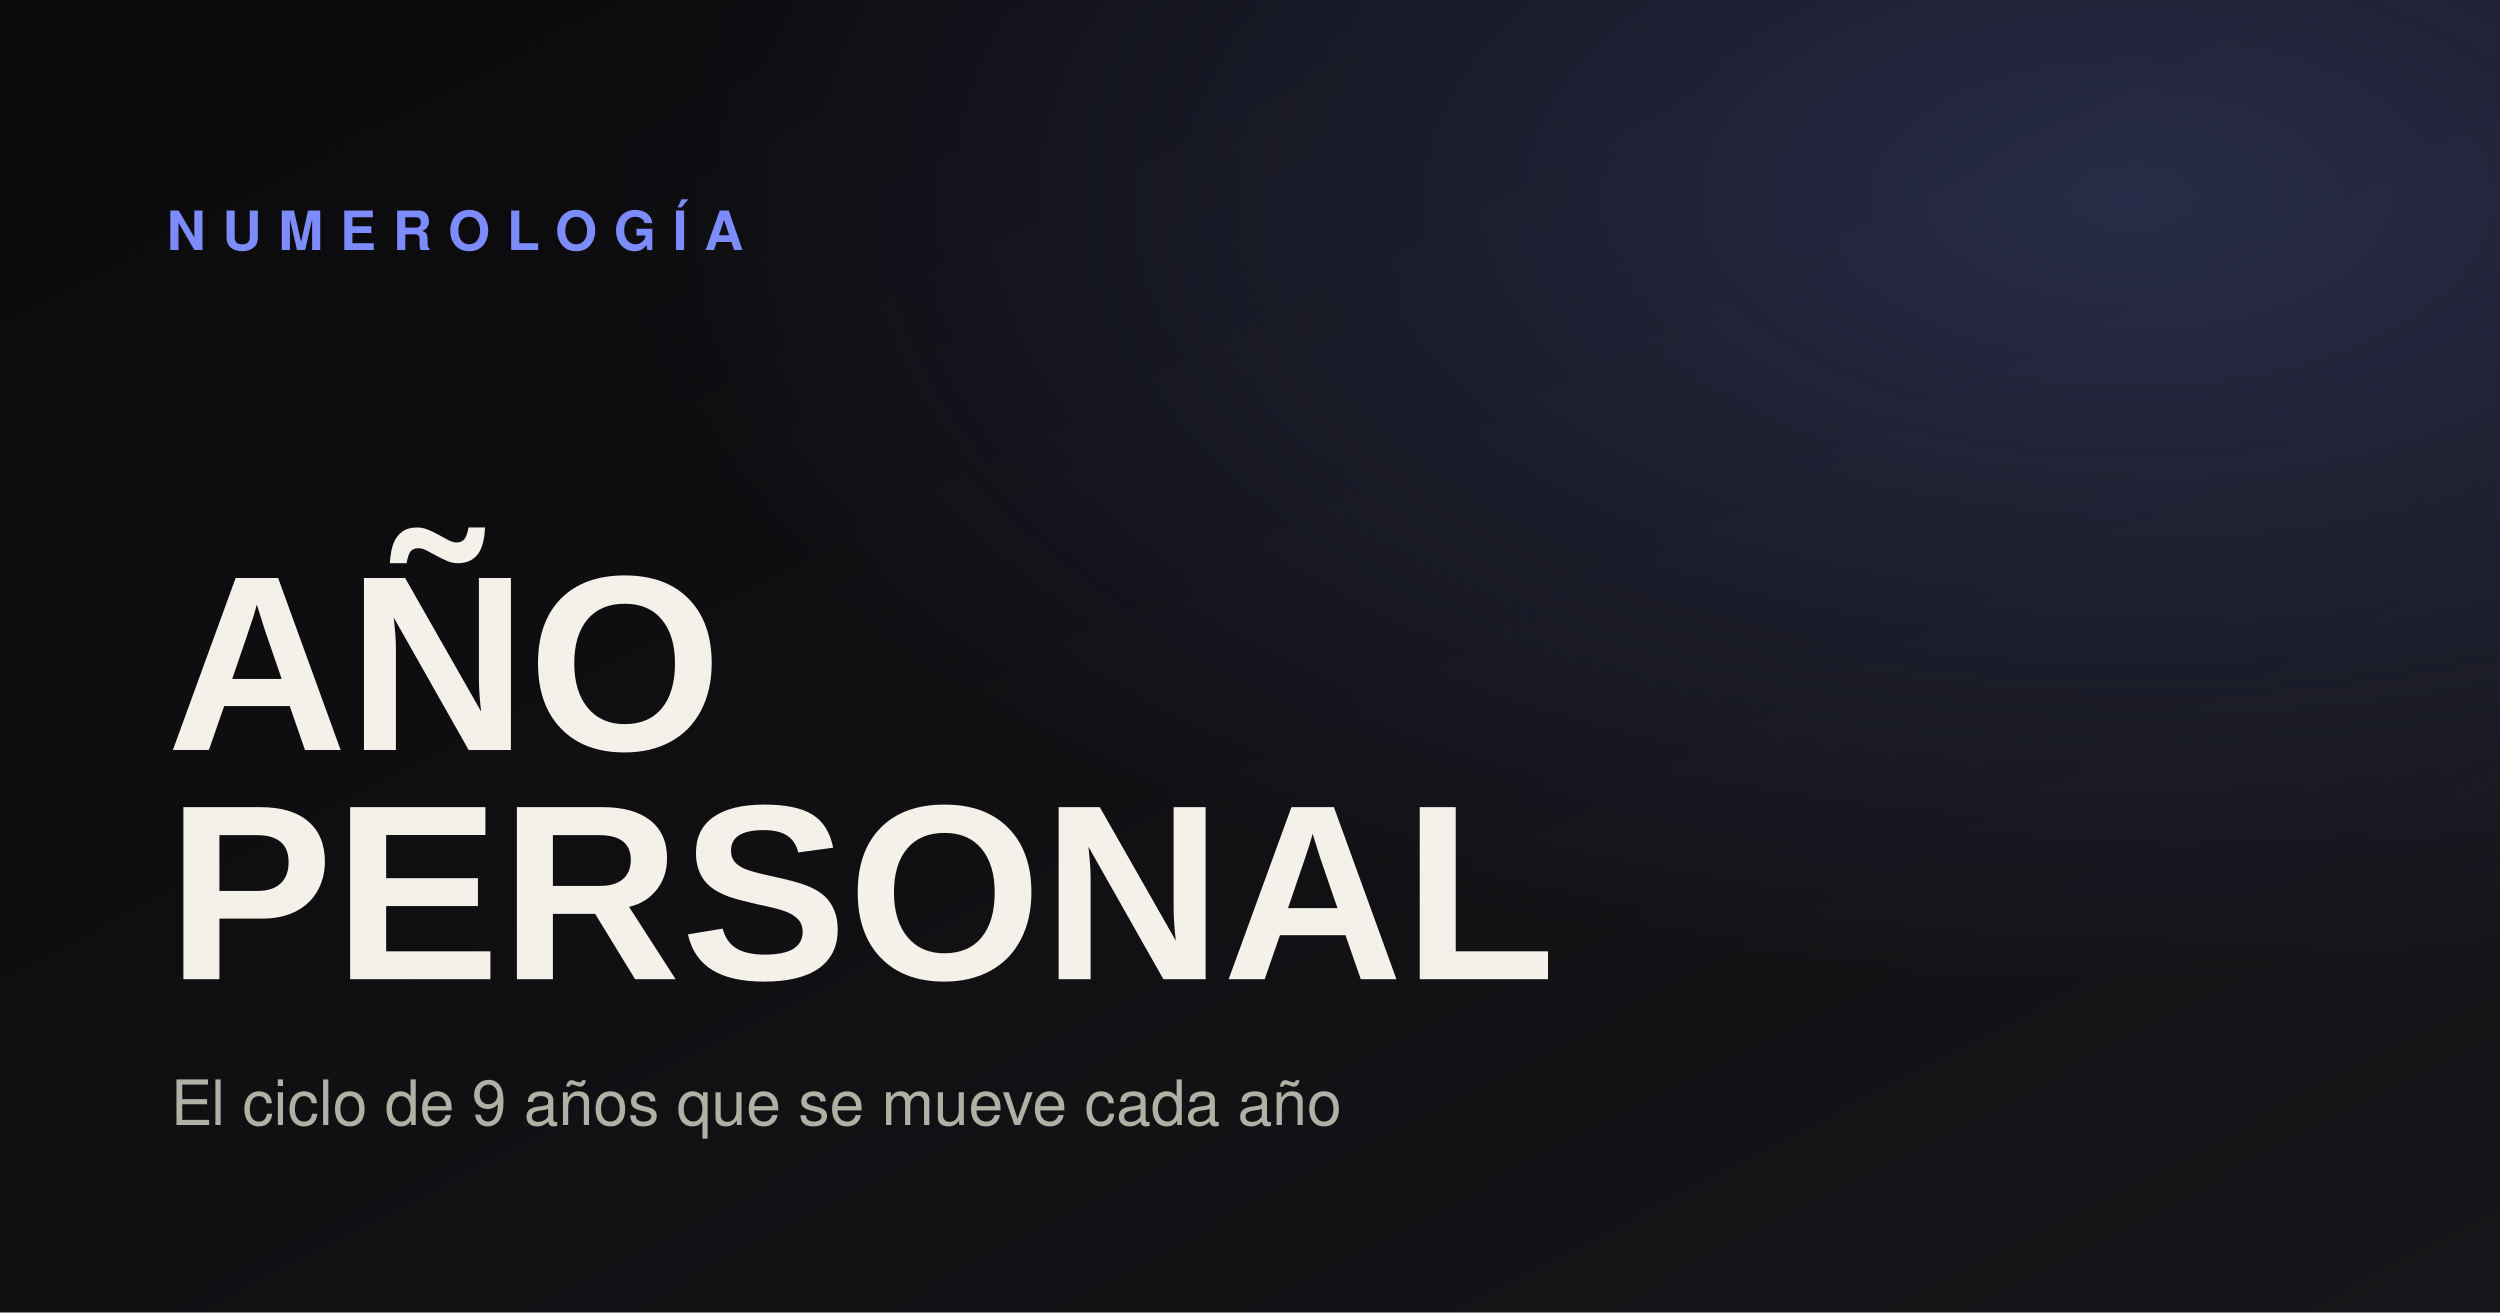
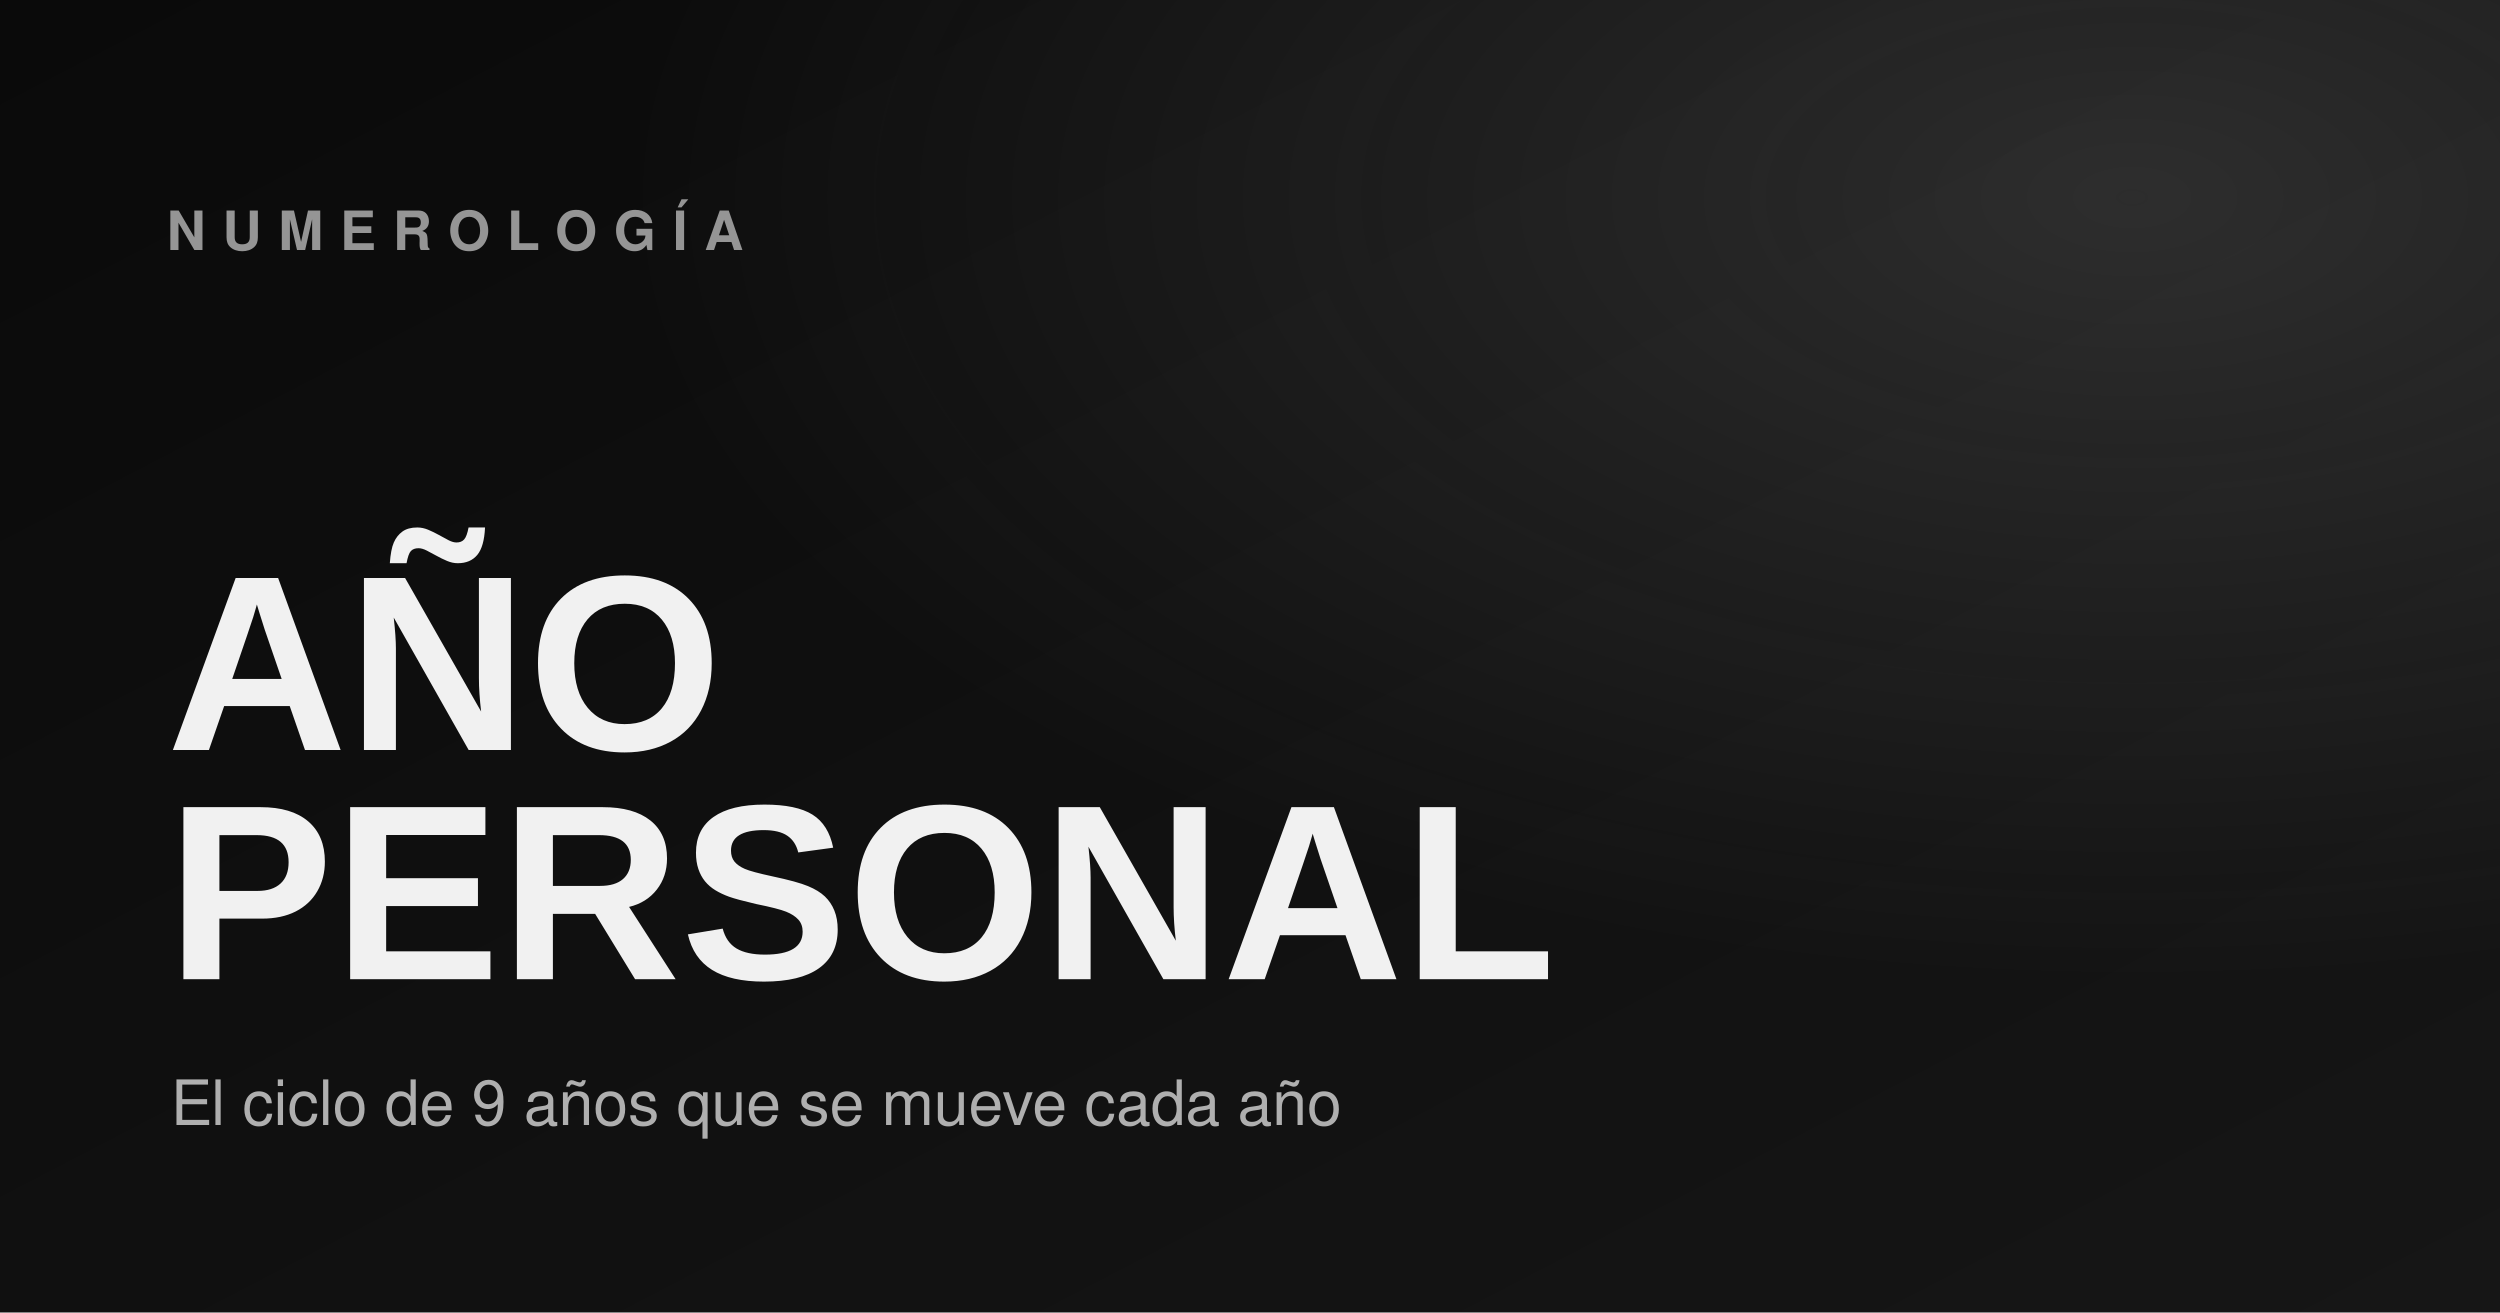
<svg xmlns="http://www.w3.org/2000/svg" width="1200" height="630" viewBox="0 0 1200 630" role="img" aria-label="Año Personal">
  <defs>
    <linearGradient id="bg" x1="0" y1="0" x2="1" y2="1">
-       <stop offset="0" stop-color="#0A0A0C" />
-       <stop offset="1" stop-color="#16161A" />
+       <stop offset="0" stop-color="#0A0A0A" />
+       <stop offset="1" stop-color="#161616" />
    </linearGradient>
    <radialGradient id="glow" cx="0.85" cy="0.15" r="0.6">
-       <stop offset="0" stop-color="rgba(124,140,255,0.22)" />
-       <stop offset="1" stop-color="rgba(124,140,255,0)" />
+       <stop offset="0" stop-color="rgba(149,149,149,0.22)" />
+       <stop offset="1" stop-color="rgba(149,149,149,0)" />
    </radialGradient>
  </defs>
  <rect width="1200" height="630" fill="url(#bg)" />
  <rect width="1200" height="630" fill="url(#glow)" />
-   <text x="80" y="120" font-family="'Helvetica Neue',Helvetica,Arial,sans-serif" font-size="26" letter-spacing="8" fill="#7C8CFF" font-weight="700">NUMEROLOGÍA</text>
-   <text x="80" y="360" font-family="'Arial Black',Arial,sans-serif" font-size="120" fill="#F3F1EA" font-weight="900">AÑO</text>
-   <text x="80" y="470" font-family="'Arial Black',Arial,sans-serif" font-size="120" fill="#F3F1EA" font-weight="900">PERSONAL</text>
-   <text x="82" y="540" font-family="'Helvetica Neue',Helvetica,Arial,sans-serif" font-size="30" fill="#B0B0A6">El ciclo de 9 años que se mueve cada año</text>
+   <text x="80" y="120" font-family="'Helvetica Neue',Helvetica,Arial,sans-serif" font-size="26" letter-spacing="8" fill="#959595" font-weight="700">NUMEROLOGÍA</text>
+   <text x="80" y="360" font-family="'Arial Black',Arial,sans-serif" font-size="120" fill="#F1F1F1" font-weight="900">AÑO</text>
+   <text x="80" y="470" font-family="'Arial Black',Arial,sans-serif" font-size="120" fill="#F1F1F1" font-weight="900">PERSONAL</text>
+   <text x="82" y="540" font-family="'Helvetica Neue',Helvetica,Arial,sans-serif" font-size="30" fill="#AFAFAF">El ciclo de 9 años que se mueve cada año</text>
</svg>
